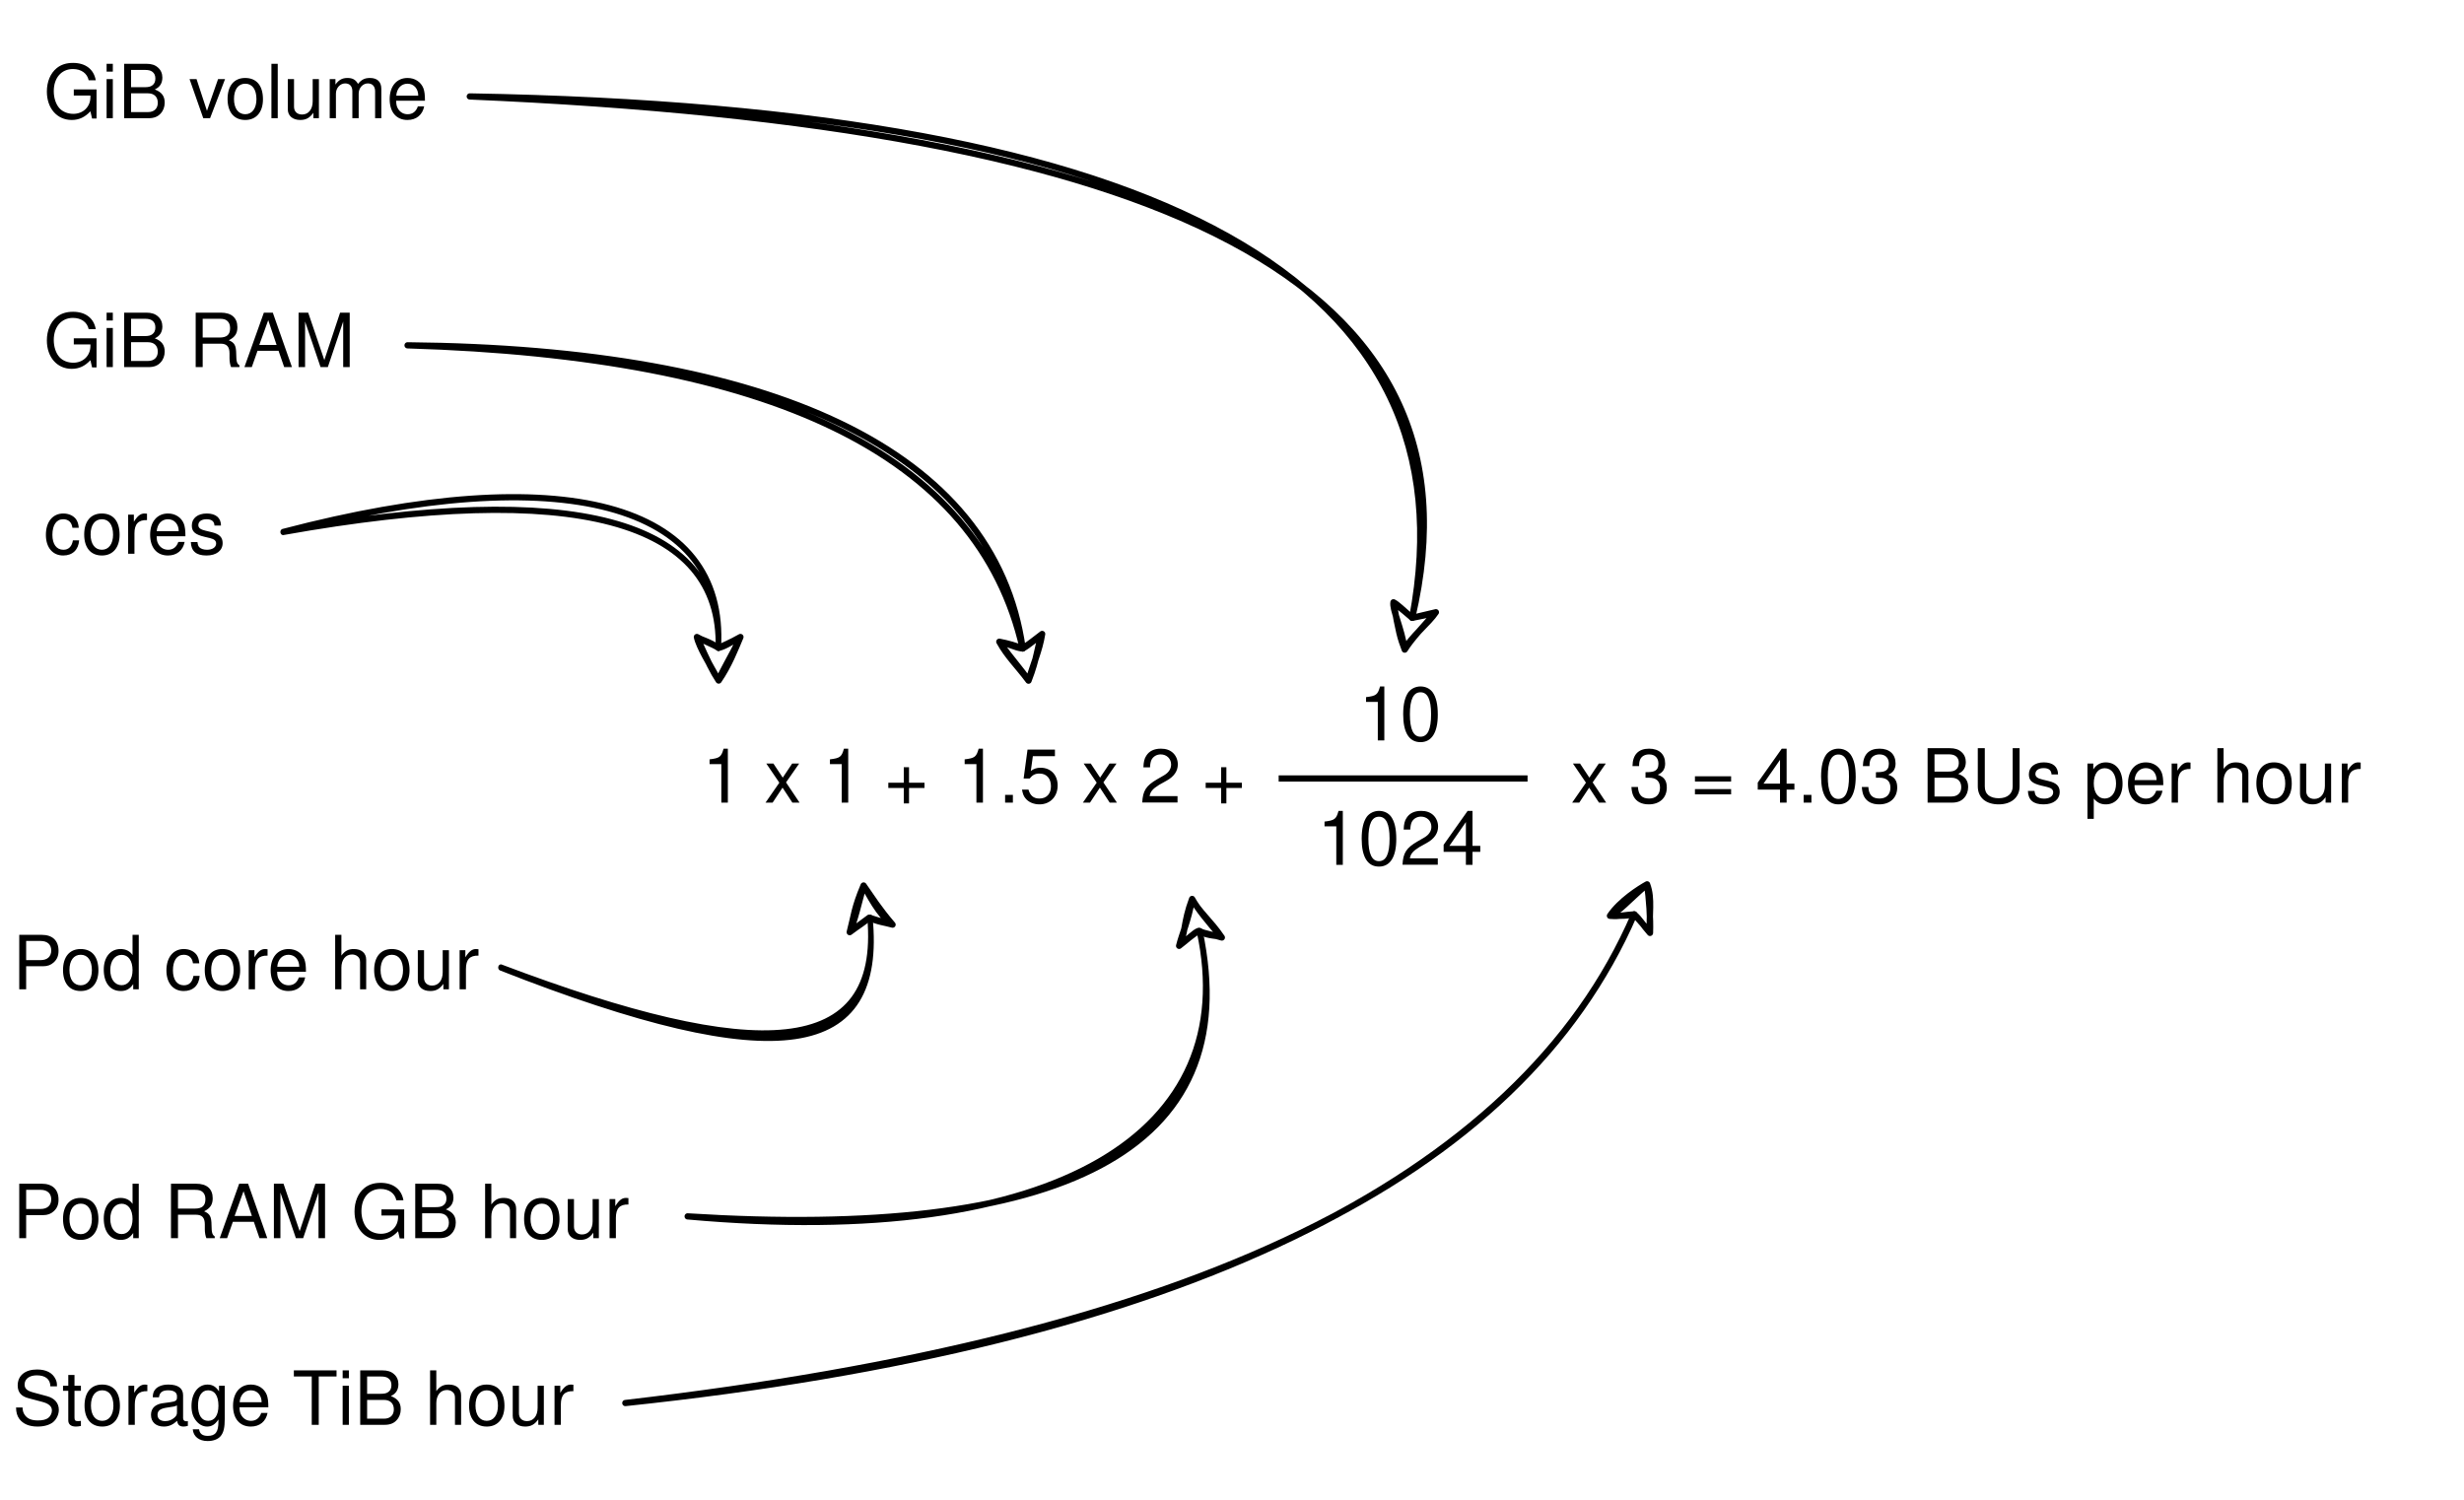
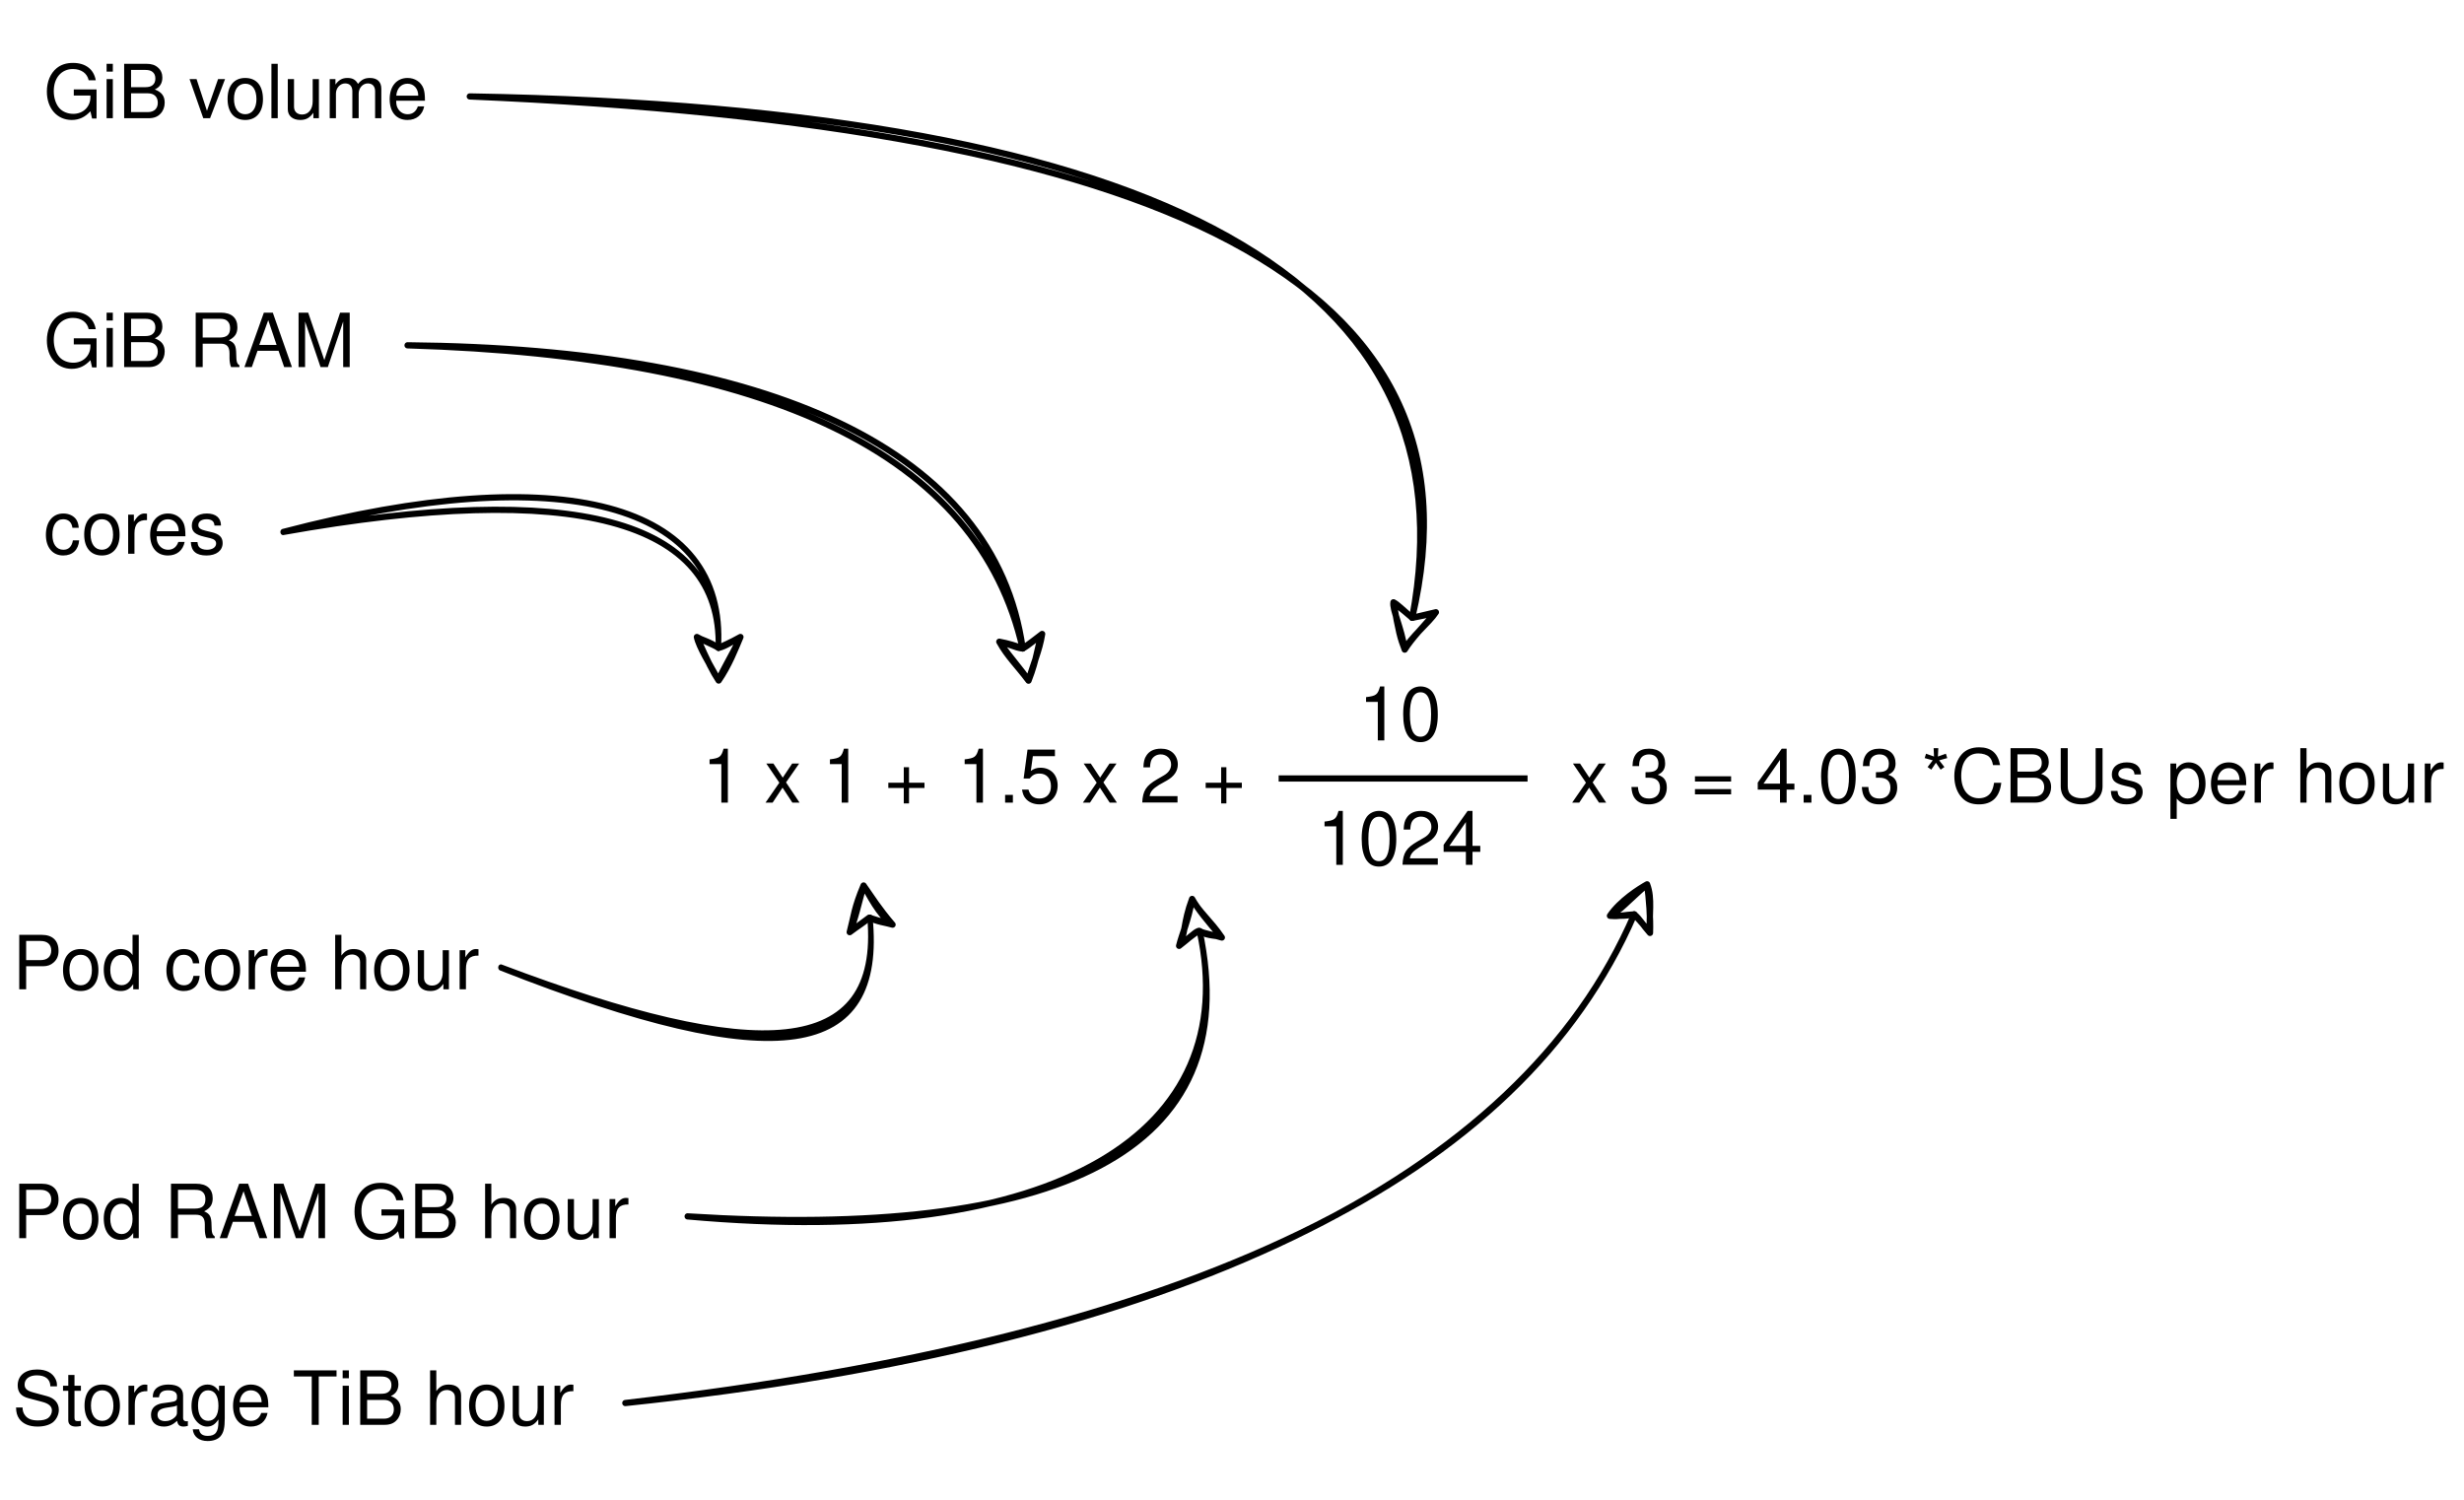
<svg xmlns="http://www.w3.org/2000/svg" width="396px" height="241px" viewBox="0 0 396 241" version="1.1" xml:space="preserve" style="fill-rule:evenodd;clip-rule:evenodd;stroke-linecap:round;stroke-linejoin:round;stroke-miterlimit:10;">
  <g>
    <rect x="145.5" y="110.5" width="80" height="30" style="fill:none;" />
    <g transform="matrix(1,0,0,1,177,129)">
      <g>
        <text x="-23.183px" y="0px" style="font-family:'Helvetica';font-size:12px;">1.5 x 2 +</text>
      </g>
    </g>
    <rect x="5.5" y="70.5" width="40" height="30" style="fill:none;" />
    <g transform="matrix(1,0,0,1,7,89)">
      <g>
        <text x="0px" y="0px" style="font-family:'Helvetica';font-size:12px;">cores</text>
      </g>
    </g>
    <path d="M45.5,85.5C98.833,75.5 125.5,81.71 125.5,104.13" style="fill:none;fill-rule:nonzero;" />
    <path d="M125.5,109.38L122,102.38L125.5,104.13L129,102.38L125.5,109.38Z" style="fill:none;fill-rule:nonzero;" />
    <g transform="matrix(0.874308,0,0,1,5.719,0)">
      <path d="M45.5,85.5C96.84,73.73 127.14,80.86 125.5,104.13M45.5,85.5C98.84,77.18 126.12,83.45 125.5,104.13" style="fill:none;fill-rule:nonzero;stroke:black;stroke-width:1px;" />
    </g>
    <g transform="matrix(1,0,0,1,-10,0)">
      <path d="M125.5,109.38C124.53,107.88 123.86,106.6 122,102.38M125.5,109.38C124.1,106.84 122.31,103.94 122,102.38M122,102.38C122.83,102.91 123.81,103.01 125.5,104.13M122,102.38C123.21,103.08 124.49,103.5 125.5,104.13M125.5,104.13C126.7,103.84 127.79,103 129,102.38M125.5,104.13C126.14,103.78 127.31,103.34 129,102.38M129,102.38C128.19,104.31 127.14,107.01 125.5,109.38M129,102.38C127.6,105.47 126.03,107.77 125.5,109.38" style="fill:none;fill-rule:nonzero;stroke:black;stroke-width:1px;" />
    </g>
    <rect x="0.5" y="140.5" width="80" height="30" style="fill:none;" />
    <g transform="matrix(1,0,0,1,2,159)">
      <g>
        <text x="0px" y="0px" style="font-family:'Helvetica';font-size:12px;">Pod core hour</text>
      </g>
    </g>
    <path d="M80.5,155.5C130.5,172.167 153.567,169.497 149.7,147.49" style="fill:none;fill-rule:nonzero;" />
    <path d="M148.79,142.32L153.45,148.61L149.7,147.49L146.56,149.82L148.79,142.32Z" style="fill:none;fill-rule:nonzero;" />
    <g transform="matrix(0.85715,0,0,1,11.4994,0)">
      <path d="M80.5,155.5C128.51,171.08 152.02,170.36 149.7,147.49M80.5,155.5C132.72,173.11 152.27,169.94 149.7,147.49" style="fill:none;fill-rule:nonzero;stroke:black;stroke-width:1px;" />
    </g>
    <g transform="matrix(1,0,0,1,-10,0)">
      <path d="M148.79,142.32C149.62,143.63 151.18,147.03 153.45,148.61M148.79,142.32C150.26,144.41 151.16,145.93 153.45,148.61M153.45,148.61C152.18,148.25 151.05,148.18 149.7,147.49M153.45,148.61C152.54,148.32 151.52,148.1 149.7,147.49M149.7,147.49C148.71,148.36 148.07,148.68 146.56,149.82M149.7,147.49C149.11,147.96 148.35,148.45 146.56,149.82M146.56,149.82C147.23,147.29 147.28,145.87 148.79,142.32M146.56,149.82C147.46,147.73 147.99,145.16 148.79,142.32" style="fill:none;fill-rule:nonzero;stroke:black;stroke-width:1px;" />
    </g>
    <g transform="matrix(1,0,0,1,-3,0)">
      <rect x="110.5" y="110.5" width="60" height="30" style="fill:none;" />
    </g>
    <g transform="matrix(1,0,0,1,131,129)">
      <g>
        <text x="-18.179px" y="0px" style="font-family:'Helvetica';font-size:12px;">1 x 1 +</text>
      </g>
    </g>
    <rect x="0.5" y="180.5" width="110" height="30" style="fill:none;" />
    <g transform="matrix(1,0,0,1,2,199)">
      <g>
        <text x="0px" y="0px" style="font-family:'Helvetica';font-size:12px;">Pod RAM GB hour</text>
      </g>
    </g>
    <rect x="0.5" y="210.5" width="100" height="30" style="fill:none;" />
    <g transform="matrix(1,0,0,1,2,229)">
      <g>
        <text x="0px" y="0px" style="font-family:'Helvetica';font-size:12px;">Storage TiB hour</text>
      </g>
    </g>
    <rect x="5.5" y="40.5" width="60" height="30" style="fill:none;" />
    <g transform="matrix(1,0,0,1,7,59)">
      <g>
        <text x="0px" y="0px" style="font-family:'Helvetica';font-size:12px;">GiB RAM</text>
      </g>
    </g>
    <rect x="245.5" y="110.5" width="150" height="30" style="fill:none;" />
    <g transform="matrix(1,0,0,1,316,129)">
      <g>
-         <text x="-63.536px" y="0px" style="font-family:'Helvetica';font-size:12px;">x 3 = 4.03 BUs per hour</text>
+         <text x="-63.536px" y="0px" style="font-family:'Helvetica';font-size:12px;">x 3 = 4.03 *CBUs per hour</text>
      </g>
    </g>
    <rect x="195.5" y="105.5" width="60" height="20" style="fill:none;" />
    <g transform="matrix(1,0,0,1,225,119)">
      <g>
        <text x="-6.674px" y="0px" style="font-family:'Helvetica';font-size:12px;">10</text>
      </g>
    </g>
    <rect x="195.5" y="125.5" width="60" height="20" style="fill:none;" />
    <g transform="matrix(1,0,0,1,225,139)">
      <g>
        <text x="-13.348px" y="0px" style="font-family:'Helvetica';font-size:12px;">1024</text>
      </g>
    </g>
    <path d="M245.5,125.12L205.5,125.12" style="fill:none;fill-rule:nonzero;stroke:black;stroke-width:1px;stroke-linecap:butt;stroke-linejoin:miter;" />
    <path d="M110.5,195.5C173.833,198.833 202.2,183.543 195.6,149.63" style="fill:none;fill-rule:nonzero;" />
    <path d="M194.59,144.48L199.37,150.68L195.6,149.63L192.5,152.02L194.59,144.48Z" style="fill:none;fill-rule:nonzero;" />
    <g transform="matrix(0.967084,0,0,1,3.63718,0)">
      <path d="M110.5,195.5C172.06,199.23 203.4,185.28 195.6,149.63M110.5,195.5C172.2,200.85 202.84,181.98 195.6,149.63" style="fill:none;fill-rule:nonzero;stroke:black;stroke-width:1px;" />
    </g>
    <g transform="matrix(1,0,0,1,-3,0)">
      <path d="M194.59,144.48C195.51,146.12 197.03,147.97 199.37,150.68M194.59,144.48C195.7,146.6 197.54,147.96 199.37,150.68M199.37,150.68C198.64,150.26 197.35,150.57 195.6,149.63M199.37,150.68C198,150.26 196.73,150.07 195.6,149.63M195.6,149.63C194.98,149.84 193.83,151.03 192.5,152.02M195.6,149.63C194.64,150.26 193.44,151.24 192.5,152.02M192.5,152.02C193.56,150.09 193.14,148.34 194.59,144.48M192.5,152.02C192.96,150.12 193.96,148.07 194.59,144.48" style="fill:none;fill-rule:nonzero;stroke:black;stroke-width:1px;" />
    </g>
    <path d="M100.5,225.5C190.5,215.5 244.55,189.32 262.65,146.96" style="fill:none;fill-rule:nonzero;" />
    <path d="M264.71,142.13L265.18,149.94L262.65,146.96L258.74,147.19L264.71,142.13Z" style="fill:none;fill-rule:nonzero;" />
    <path d="M100.5,225.5C188.73,216.23 244.15,189.91 262.65,146.96M100.5,225.5C192.28,214.84 244.23,189.42 262.65,146.96" style="fill:none;fill-rule:nonzero;stroke:black;stroke-width:1px;" />
    <path d="M264.71,142.13C265.6,144.44 264.97,147.07 265.18,149.94M264.71,142.13C265.03,144.33 265.27,147.6 265.18,149.94M265.18,149.94C264.05,148.68 263.56,147.72 262.65,146.96M265.18,149.94C264.48,149 263.79,148.25 262.65,146.96M262.65,146.96C261.07,147.04 260.38,147.32 258.74,147.19M262.65,146.96C261.57,147.19 260.89,147.2 258.74,147.19M258.74,147.19C260.35,144.79 263.54,142.77 264.71,142.13M258.74,147.19C260.56,146.18 261.26,145.14 264.71,142.13" style="fill:none;fill-rule:nonzero;stroke:black;stroke-width:1px;" />
    <rect x="5.5" y="0.5" width="70" height="30" style="fill:none;" />
    <g transform="matrix(1,0,0,1,7,19)">
      <g>
        <text x="0px" y="0px" style="font-family:'Helvetica';font-size:12px;">GiB volume</text>
      </g>
    </g>
    <path d="M75.5,15.5C188.833,18.833 239.32,46.767 226.96,99.3" style="fill:none;fill-rule:nonzero;" />
    <path d="M225.76,104.41L223.95,96.8L226.96,99.3L230.77,98.4L225.76,104.41Z" style="fill:none;fill-rule:nonzero;" />
    <path d="M75.5,15.5C187.06,20.25 239.73,45.08 226.96,99.3M75.5,15.5C188.23,17.44 237.07,45.57 226.96,99.3" style="fill:none;fill-rule:nonzero;stroke:black;stroke-width:1px;" />
    <path d="M225.76,104.41C225.23,100.88 223.74,97.98 223.95,96.8M225.76,104.41C225.05,102.56 224.78,101.59 223.95,96.8M223.95,96.8C224.67,97.19 225.25,97.83 226.96,99.3M223.95,96.8C225.04,97.69 226.36,98.76 226.96,99.3M226.96,99.3C228.25,99.02 229.3,98.89 230.77,98.4M226.96,99.3C227.69,99.14 228.91,98.84 230.77,98.4M230.77,98.4C229.67,100.09 226.62,102.5 225.76,104.41M230.77,98.4C228.64,100.8 226.83,102.69 225.76,104.41" style="fill:none;fill-rule:nonzero;stroke:black;stroke-width:1px;" />
    <path d="M65.5,55.5C125.5,55.5 158.453,71.743 164.36,104.23" style="fill:none;fill-rule:nonzero;" />
    <path d="M165.3,109.4L160.6,103.14L164.36,104.23L167.49,101.89L165.3,109.4Z" style="fill:none;fill-rule:nonzero;" />
    <path d="M65.5,55.5C123.73,57.25 157.27,72.91 164.36,104.23M65.5,55.5C123.7,56.04 159.84,72.21 164.36,104.23" style="fill:none;fill-rule:nonzero;stroke:black;stroke-width:1px;" />
    <path d="M165.3,109.4C163.58,107.07 161.9,105.53 160.6,103.14M165.3,109.4C164.19,107.62 162.75,106.24 160.6,103.14M160.6,103.14C161.76,103.32 163.16,104.13 164.36,104.23M160.6,103.14C161.94,103.39 163.41,103.81 164.36,104.23M164.36,104.23C165.28,103.75 166.55,102.63 167.49,101.89M164.36,104.23C165.4,103.47 166.39,102.77 167.49,101.89M167.49,101.89C166.62,104.12 166.77,105.65 165.3,109.4M167.49,101.89C167.07,104.57 165.99,106.88 165.3,109.4" style="fill:none;fill-rule:nonzero;stroke:black;stroke-width:1px;" />
  </g>
</svg>
